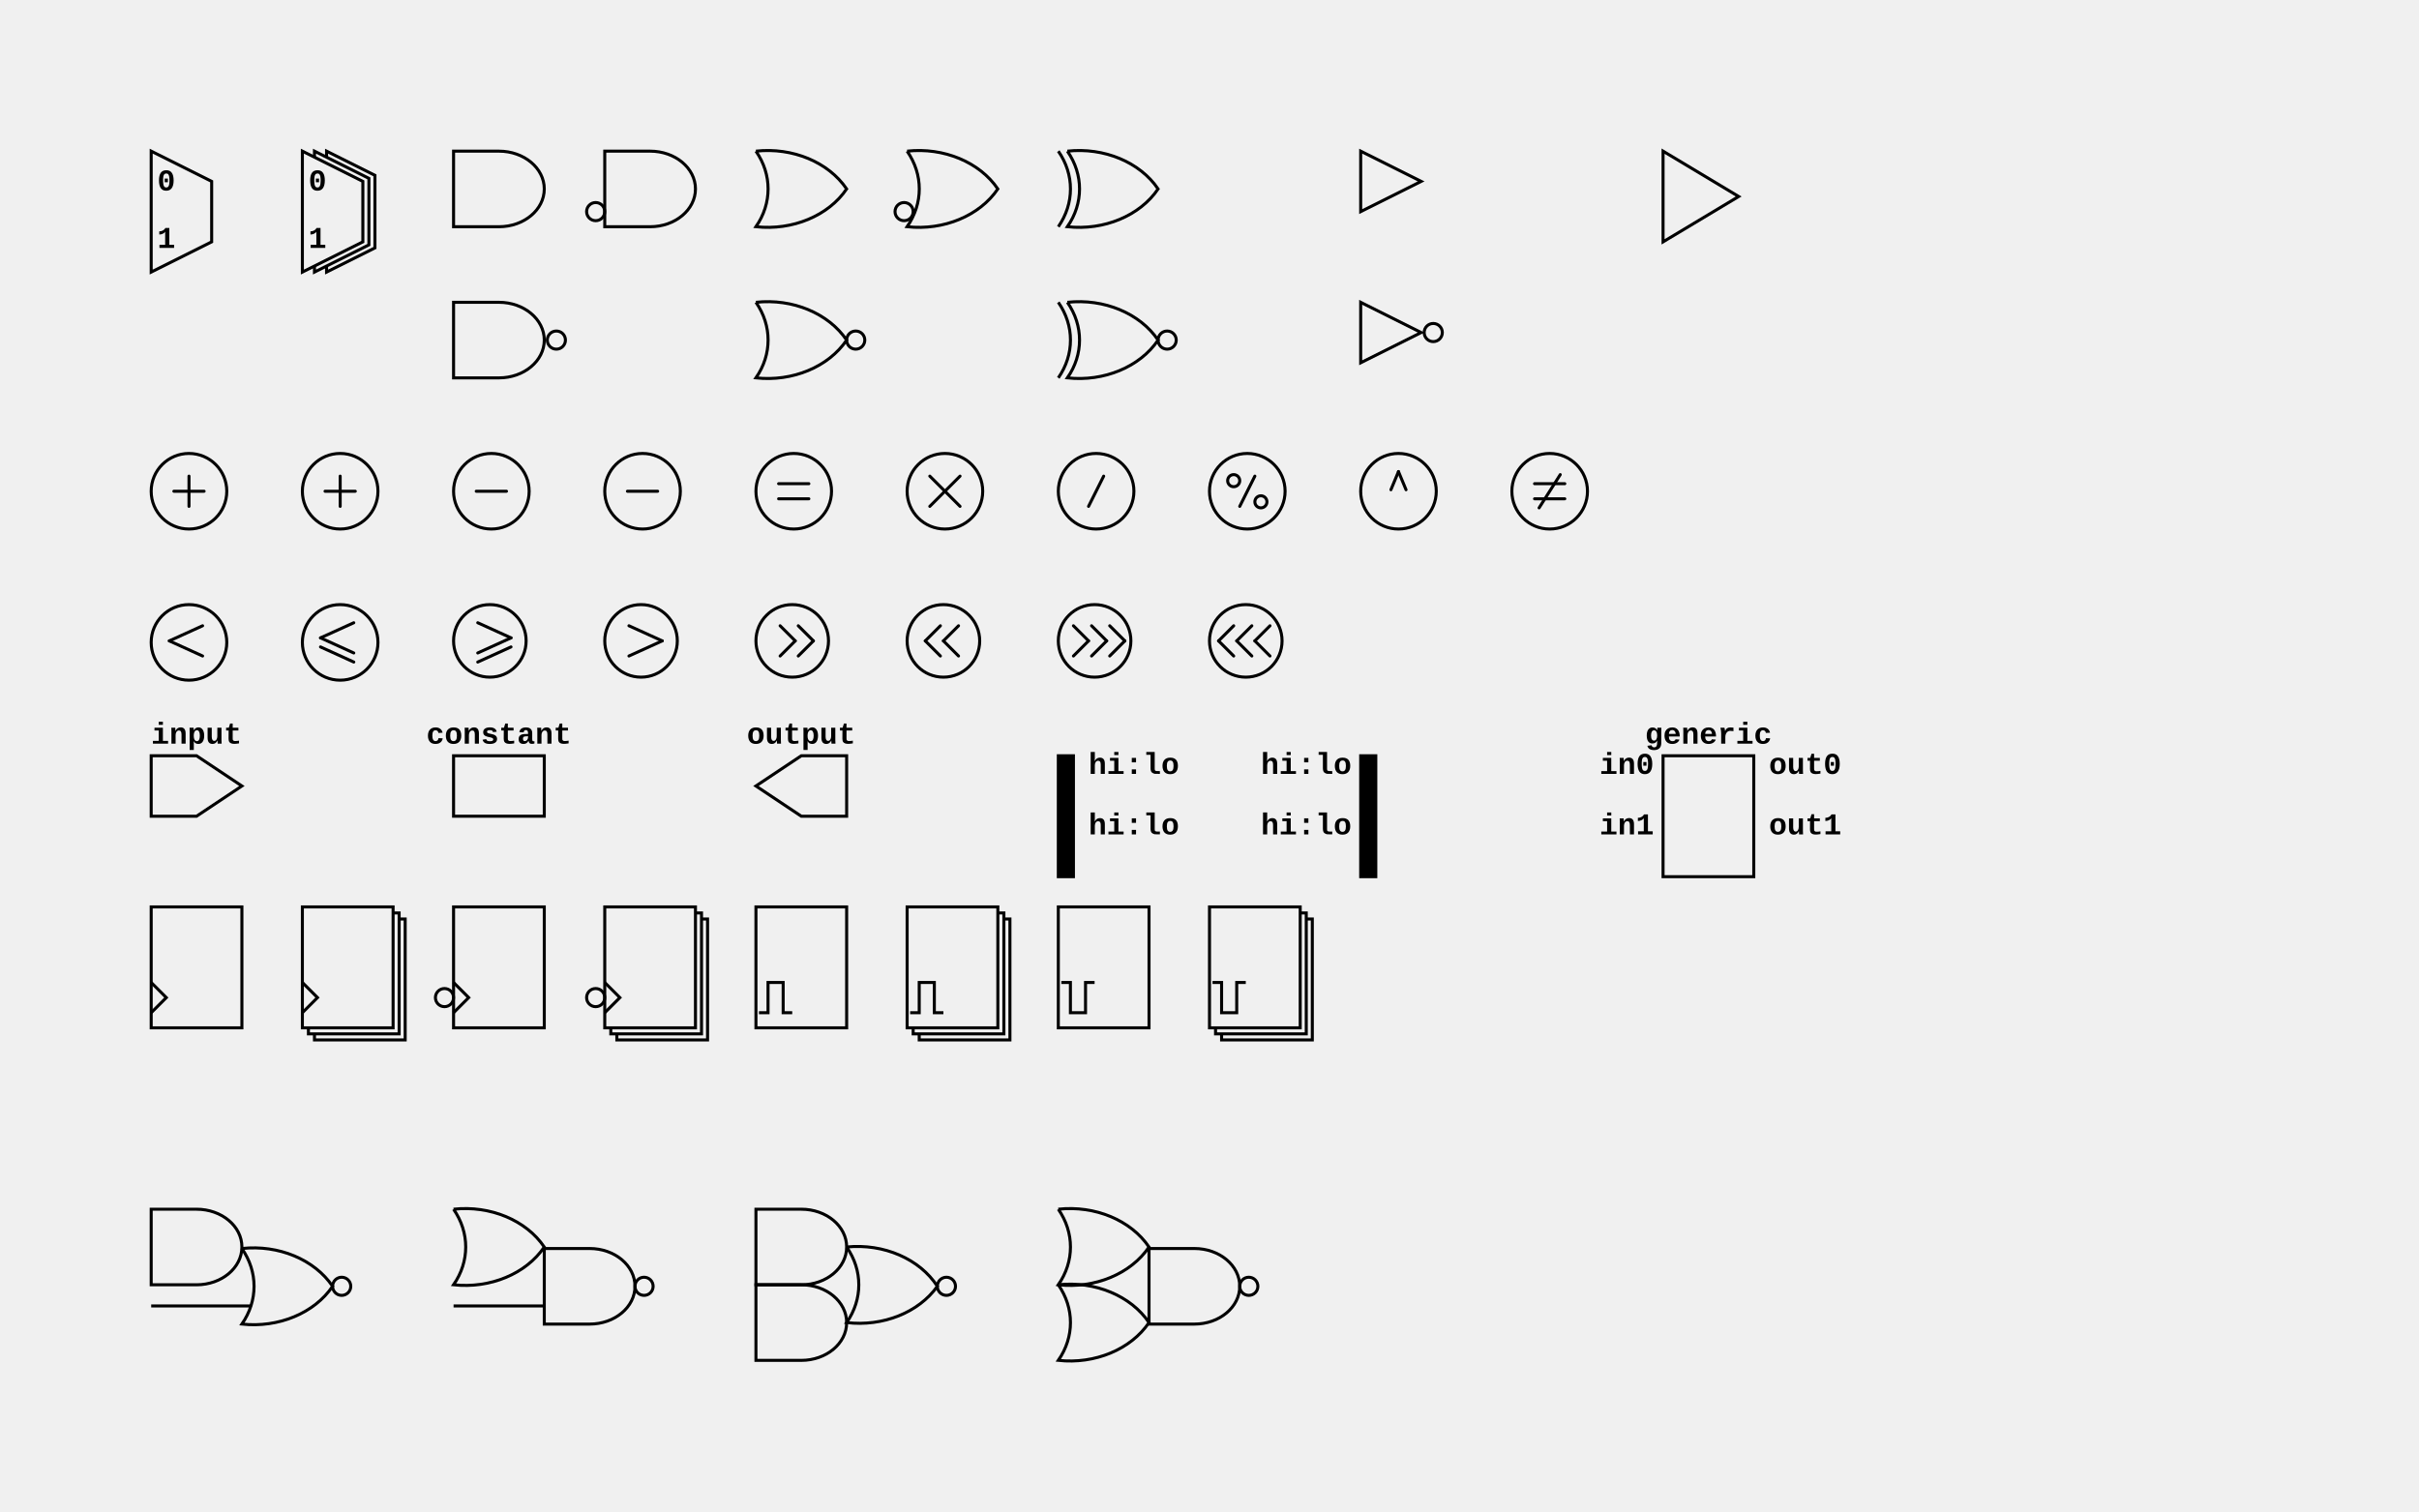
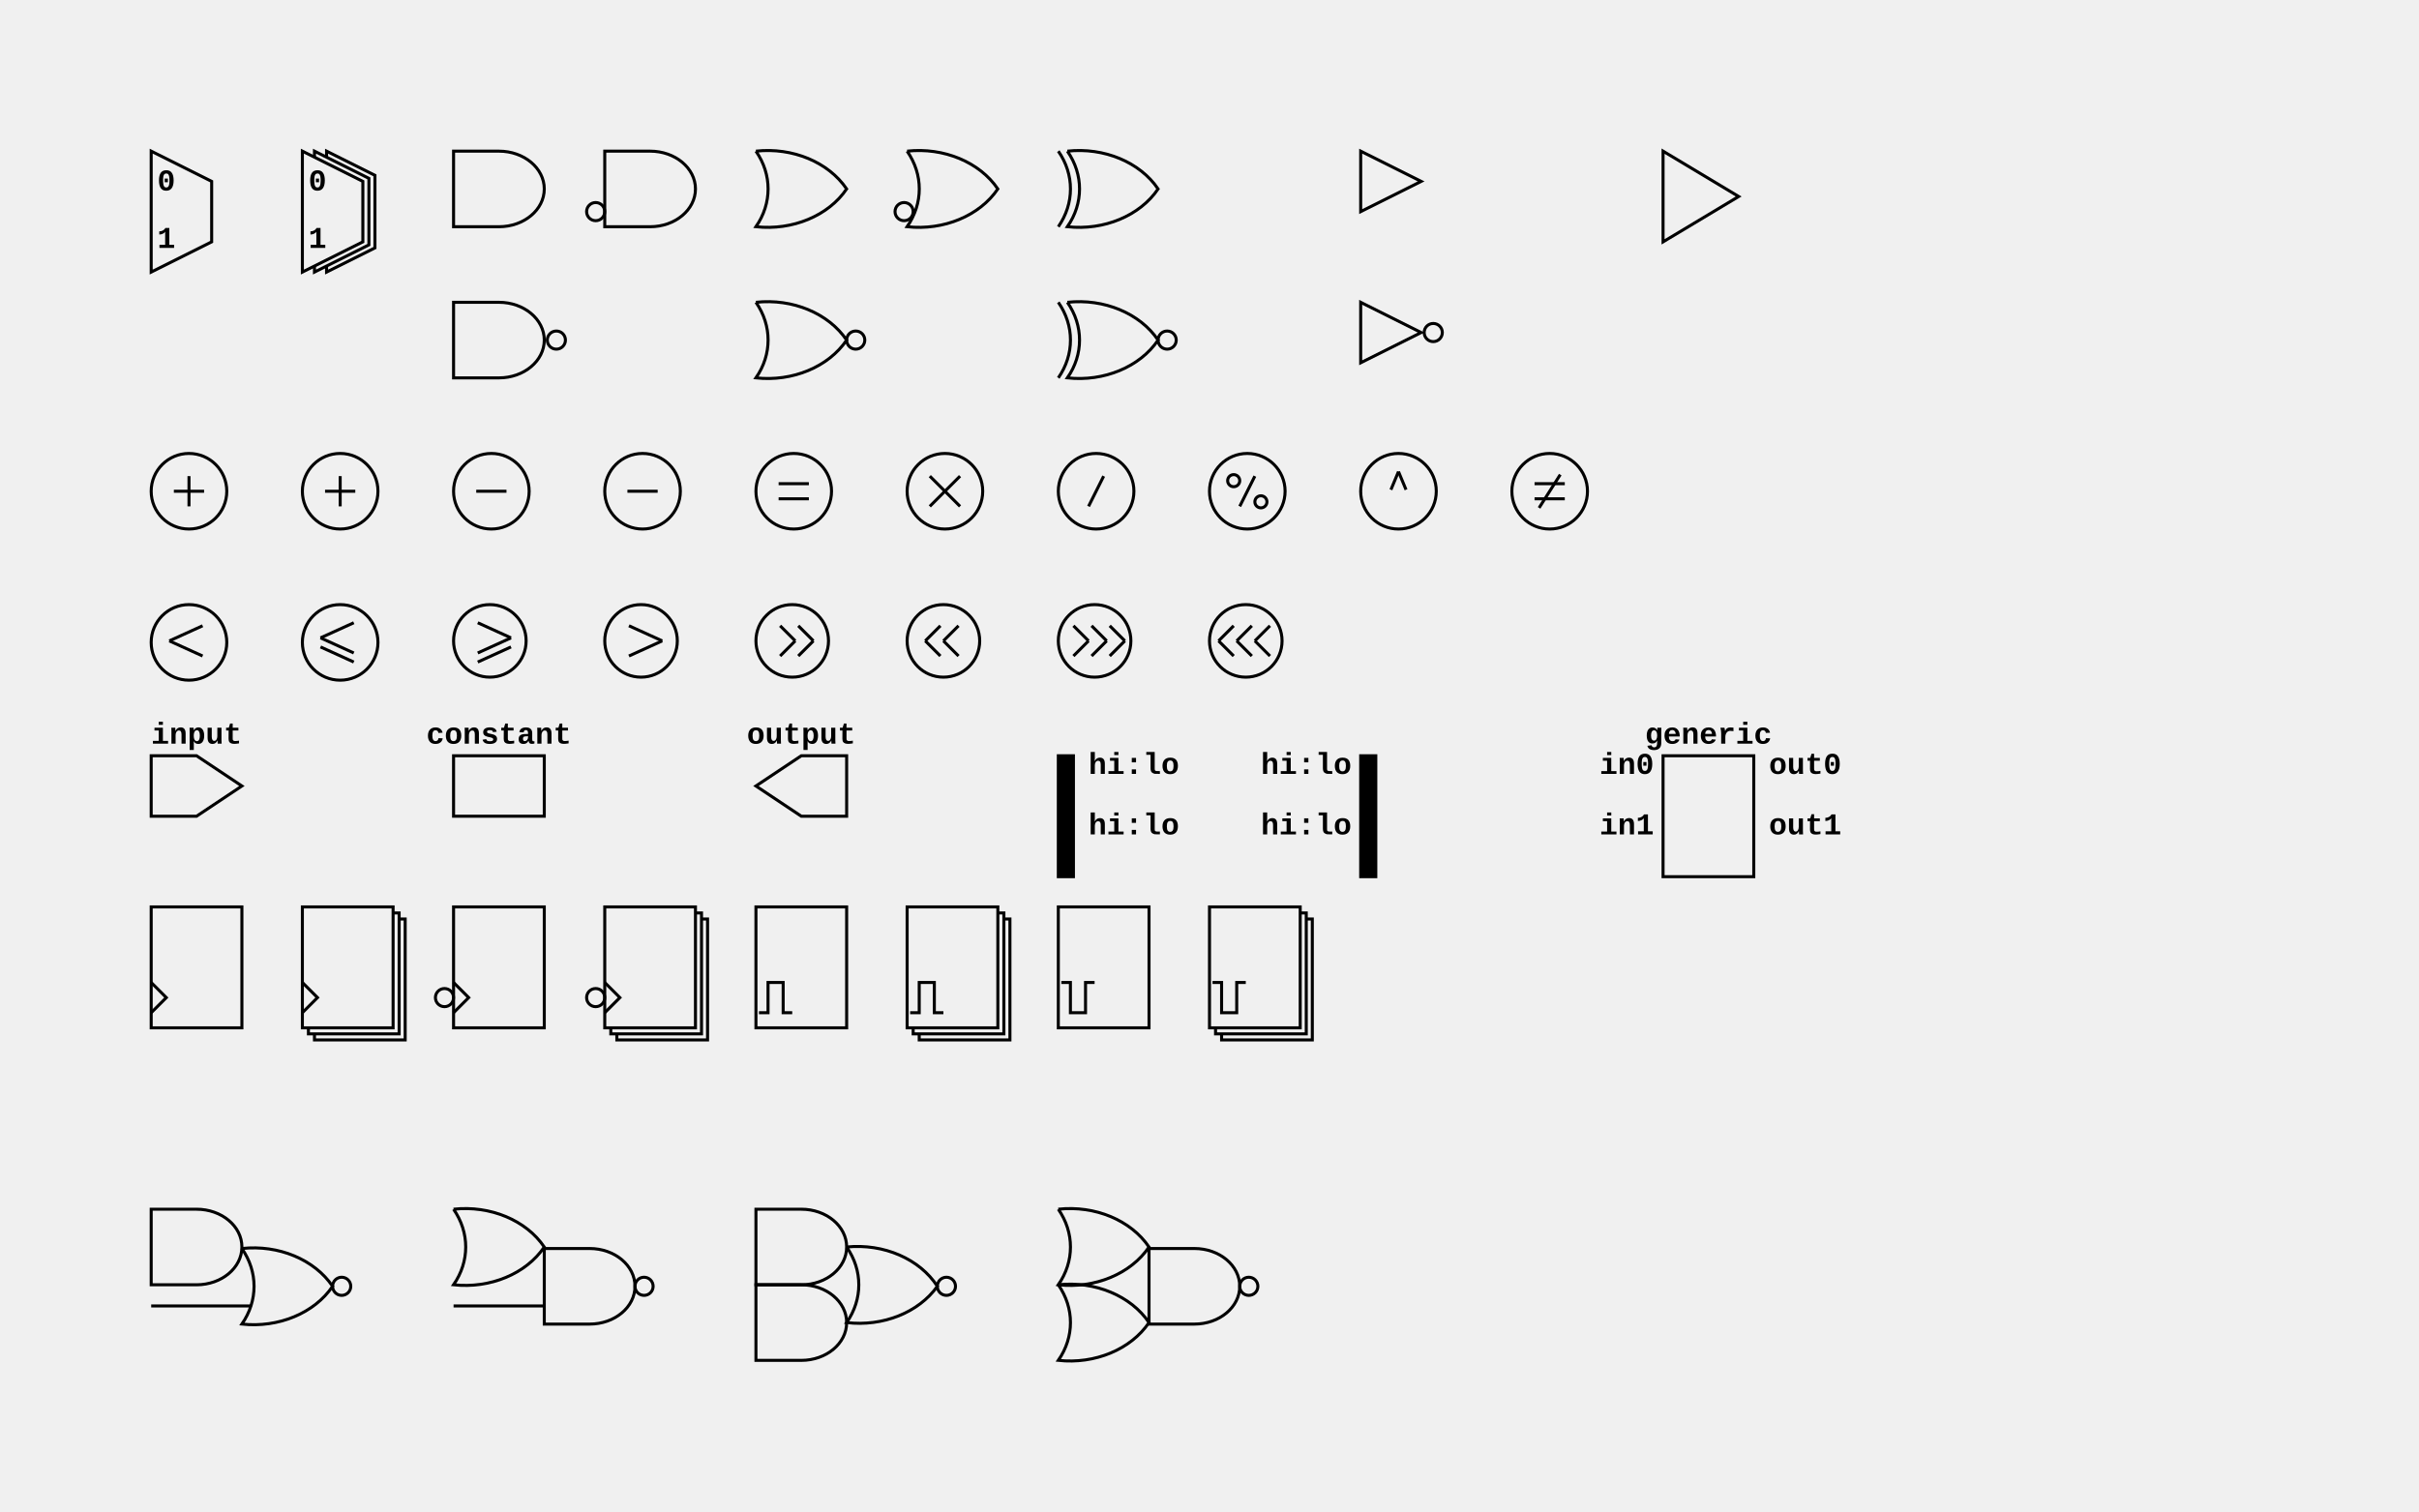
<svg xmlns="http://www.w3.org/2000/svg" xmlns:ns1="https://github.com/ajsb85/netlist2svg" width="800" height="500">
+   <style>
+   svg {
+     stroke: #000;
+     fill: none;
+   }
+   text {
+     fill: #000;
+     stroke: none;
+     font-size: 10px;
+     font-weight: bold;
+     font-family: "Courier New", monospace;
+   }
+   .nodelabel {
+     text-anchor: middle;
+   }
+   .inputPortLabel {
+     text-anchor: end;
+   }
+   .splitjoinBody {
+     fill: #000;
+   }
+   .junction {
+     fill: #000;
+   }
+   .labelBackground {
+     fill: #fff;
+     stroke: none;
+   }
+   .detail, .symbol {
+     stroke-linejoin: round;
+     stroke-linecap: round;
+   }
+   .symbol {
+     stroke-width: 2;
+   }
+   .detail {
+     fill: #000;
+   }
+ 
+   @media (prefers-color-scheme: dark) {
+     svg {
+       stroke: #fff !important;
+     }
+     text {
+       fill: #fff !important;
+     }
+     .splitjoinBody {
+       fill: #fff !important;
+     }
+     .junction {
+       fill: #fff !important;
+     }
+     .labelBackground {
+       fill: #0a192f !important; /* Blueprint background or transparent */
+     }
+     .detail {
+       fill: #fff !important;
+     }
+     circle, path, rect, line {
+       stroke: #fff;
+     }
+     [style*="fill:#000"], [style*="fill:#000000"] {
+       fill: #fff !important;
+     }
+     [style*="stroke:#000"], [style*="stroke:#000000"] {
+       stroke: #fff !important;
+     }
+   }
+ </style>
  <ns1:properties>
    <ns1:layoutEngine org.eclipse.elk.layered.spacing.nodeNodeBetweenLayers="35" org.eclipse.elk.spacing.nodeNode="35" org.eclipse.elk.layered.layering.strategy="LONGEST_PATH" />
    <ns1:low_priority_alias val="$dff" />
  </ns1:properties>
-   <style>
- svg {
-   stroke:#000;
-   fill:none;
- }
- text {
-   fill:#000;
-   stroke:none;
-   font-size:10px;
-   font-weight: bold;
-   font-family: "Courier New", monospace;
- }
- line {
-     stroke-linecap: round;
- }
- .nodelabel {
-   text-anchor: middle;
- }
- .inputPortLabel {
-   text-anchor: end;
- }
- .splitjoinBody {
-   fill:#000;
- }
- 
-   
-   @media (prefers-color-scheme: dark) {
-     svg {
-       stroke: #fff !important;
-     }
-     text {
-       fill: #fff !important;
-     }
-     .splitjoinBody {
-       fill: #fff !important;
-     }
-     .detail {
-       fill: #fff !important;
-     }
-     circle, path, rect, line {
-       stroke: #fff;
-     }
-     [style*="fill:#000"], [style*="fill:#000000"] {
-       fill: #fff !important;
-     }
-     [style*="stroke:#000"], [style*="stroke:#000000"] {
-       stroke: #fff !important;
-     }
-   }
- </style>
  <g ns1:type="mux" transform="translate(50, 50)" ns1:width="20" ns1:height="40">
    <ns1:alias val="$pmux" />
    <ns1:alias val="$mux" />
    <ns1:alias val="$_MUX_" />
    <path d="M0,0 L20,10 L20,30 L0,40 Z" class="$cell_id" />
    <text x="5" y="32" class="nodelabel $cell_id" ns1:attribute="">1</text>
    <text x="5" y="13" class="nodelabel $cell_id" ns1:attribute="">0</text>
    <g ns1:x="0" ns1:y="10" ns1:pid="A" />
    <g ns1:x="0" ns1:y="30" ns1:pid="B" />
    <g ns1:x="10" ns1:y="35" ns1:pid="S" />
    <g ns1:x="20" ns1:y="20" ns1:pid="Y" />
  </g>
  <g ns1:type="mux-bus" transform="translate(100, 50)" ns1:width="24" ns1:height="40">
    <ns1:alias val="$pmux-bus" />
    <ns1:alias val="$mux-bus" />
    <ns1:alias val="$_MUX_-bus" />
    <path d="M0,0 L20,10 L20,30 L0,40 Z" class="$cell_id" />
    <path d="M4,2 L4,0 L22,9 L22,31 L4,40 L4,38" class="$cell_id" />
    <path d="M8,2 L8,0 L24,8 L24,32 L8,40 L8,38" class="$cell_id" />
    <text x="5" y="32" class="nodelabel $cell_id" ns1:attribute="">1</text>
    <text x="5" y="13" class="nodelabel $cell_id" ns1:attribute="">0</text>
    <g ns1:x="-1" ns1:y="10" ns1:pid="A" />
    <g ns1:x="-1" ns1:y="30" ns1:pid="B" />
    <g ns1:x="12" ns1:y="38" ns1:pid="S" />
    <g ns1:x="24.5" ns1:y="20" ns1:pid="Y" />
  </g>
  <g ns1:type="and" transform="translate(150,50)" ns1:width="30" ns1:height="25">
    <ns1:alias val="$and" />
    <ns1:alias val="$logic_and" />
    <ns1:alias val="$_AND_" />
    <ns1:alias val="$reduce_and" />
    <path d="M0,0 L0,25 L15,25 A15 12.5 0 0 0 15,0 Z" class="$cell_id" />
    <g ns1:x="0" ns1:y="5" ns1:pid="A" />
    <g ns1:x="0" ns1:y="20" ns1:pid="B" />
    <g ns1:x="30" ns1:y="12.5" ns1:pid="Y" />
  </g>
  <g ns1:type="nand" transform="translate(150,100)" ns1:width="30" ns1:height="25">
    <ns1:alias val="$nand" />
    <ns1:alias val="$logic_nand" />
    <ns1:alias val="$_NAND_" />
    <path d="M0,0 L0,25 L15,25 A15 12.5 0 0 0 15,0 Z" class="$cell_id" />
    <circle cx="34" cy="12.5" r="3" class="$cell_id" />
    <g ns1:x="0" ns1:y="5" ns1:pid="A" />
    <g ns1:x="0" ns1:y="20" ns1:pid="B" />
    <g ns1:x="36" ns1:y="12.5" ns1:pid="Y" />
  </g>
  <g ns1:type="andnot" transform="translate(200,50)" ns1:width="30" ns1:height="25">
    <ns1:alias val="$_ANDNOT_" />
    <path d="M0,0 L0,25 L15,25 A15 12.5 0 0 0 15,0 Z" class="$cell_id" />
    <circle cx="-3" cy="20" r="3" />
    <g ns1:x="0" ns1:y="5" ns1:pid="A" />
    <g ns1:x="-6" ns1:y="20" ns1:pid="B" />
    <g ns1:x="30" ns1:y="12.5" ns1:pid="Y" />
  </g>
  <g ns1:type="or" transform="translate(250,50)" ns1:width="30" ns1:height="25">
    <ns1:alias val="$or" />
    <ns1:alias val="$logic_or" />
    <ns1:alias val="$_OR_" />
    <ns1:alias val="$reduce_or" />
    <ns1:alias val="$reduce_bool" />
    <path d="M0,0 A30 25 0 0 1 0,25 A30 25 0 0 0 30,12.5 A30 25 0 0 0 0,0" class="$cell_id" />
    <g ns1:x="2" ns1:y="5" ns1:pid="A" />
    <g ns1:x="2" ns1:y="20" ns1:pid="B" />
    <g ns1:x="30" ns1:y="12.5" ns1:pid="Y" />
  </g>
  <g ns1:type="reduce_nor" transform="translate(250, 100)" ns1:width="33" ns1:height="25">
    <ns1:alias val="$nor" />
    <ns1:alias val="$reduce_nor" />
    <ns1:alias val="$_NOR_" />
    <ns1:alias val="$_ORNOT_" />
    <path d="M0,0 A30 25 0 0 1 0,25 A30 25 0 0 0 30,12.5 A30 25 0 0 0 0,0" class="$cell_id" />
    <circle cx="33" cy="12.5" r="3" class="$cell_id" />
    <g ns1:x="2" ns1:y="5" ns1:pid="A" />
    <g ns1:x="2" ns1:y="20" ns1:pid="B" />
    <g ns1:x="36" ns1:y="12.5" ns1:pid="Y" />
  </g>
  <g ns1:type="ornot" transform="translate(300,50)" ns1:width="30" ns1:height="25">
    <ns1:alias val="$_ORNOT_" />
    <path d="M0,0 A30 25 0 0 1 0,25 A30 25 0 0 0 30,12.5 A30 25 0 0 0 0,0" class="$cell_id" />
    <circle cx="-1" cy="20" r="3" />
    <g ns1:x="2" ns1:y="5" ns1:pid="A" />
    <g ns1:x="-4" ns1:y="20" ns1:pid="B" />
    <g ns1:x="30" ns1:y="12.5" ns1:pid="Y" />
  </g>
  <g ns1:type="reduce_xor" transform="translate(350, 50)" ns1:width="33" ns1:height="25">
    <ns1:alias val="$xor" />
    <ns1:alias val="$reduce_xor" />
    <ns1:alias val="$_XOR_" />
    <path d="M3,0 A30 25 0 0 1 3,25 A30 25 0 0 0 33,12.5 A30 25 0 0 0 3,0" class="$cell_id" />
    <path d="M0,0 A30 25 0 0 1 0,25" class="$cell_id" />
    <g ns1:x="2" ns1:y="5" ns1:pid="A" />
    <g ns1:x="2" ns1:y="20" ns1:pid="B" />
    <g ns1:x="33" ns1:y="12.5" ns1:pid="Y" />
  </g>
  <g ns1:type="reduce_nxor" transform="translate(350, 100)" ns1:width="33" ns1:height="25">
    <ns1:alias val="$xnor" />
    <ns1:alias val="$reduce_xnor" />
    <ns1:alias val="$_XNOR_" />
    <path d="M3,0 A30 25 0 0 1 3,25 A30 25 0 0 0 33,12.5 A30 25 0 0 0 3,0" class="$cell_id" />
    <path d="M0,0 A30 25 0 0 1 0,25" class="$cell_id" />
    <circle cx="36" cy="12.5" r="3" class="$cell_id" />
    <g ns1:x="2" ns1:y="5" ns1:pid="A" />
    <g ns1:x="2" ns1:y="20" ns1:pid="B" />
    <g ns1:x="38" ns1:y="12.5" ns1:pid="Y" />
  </g>
  <g ns1:type="tribuf" transform="translate(550, 50)" ns1:width="15" ns1:height="30">
    <ns1:alias val="$tribuf" />
    <ns1:alias val="$_TRIBUF_" />
    <ns1:alias val="tribuf-bus" />
    <ns1:alias val="$tribuf-bus" />
    <ns1:alias val="$_TRIBUF_-bus" />
    <path d="M0,0 L25,15 L0,30 Z" class="$cell_id" />
    <g ns1:x="0" ns1:y="15" ns1:pid="A" />
    <g ns1:x="11" ns1:y="6" ns1:pid="EN" />
    <g ns1:x="25" ns1:y="15" ns1:pid="Y" />
  </g>
  <g ns1:type="not" transform="translate(450,100)" ns1:width="30" ns1:height="20">
    <ns1:alias val="$_NOT_" />
    <ns1:alias val="$not" />
    <ns1:alias val="$logic_not" />
    <path d="M0,0 L0,20 L20,10 Z" class="$cell_id" />
    <circle cx="24" cy="10" r="3" class="$cell_id" />
    <g ns1:x="-1" ns1:y="10" ns1:pid="A" />
    <g ns1:x="27" ns1:y="10" ns1:pid="Y" />
  </g>
  <g ns1:type="buf" transform="translate(450,50)" ns1:width="30" ns1:height="20">
    <ns1:alias val="$_BUF_" />
    <path d="M0,0 L0,20 L20,10 Z" class="$cell_id" />
    <g ns1:x="0" ns1:y="10" ns1:pid="A" />
    <g ns1:x="20" ns1:y="10" ns1:pid="Y" />
  </g>
  <g ns1:type="add" transform="translate(50, 150)" ns1:width="25" ns1:height="25">
    <ns1:alias val="$add" />
    <circle r="12.5" cx="12.5" cy="12.5" class="$cell_id" />
    <line x1="7.5" x2="17.5" y1="12.5" y2="12.5" class="$cell_id" />
    <line x1="12.5" x2="12.5" y1="7.5" y2="17.5" class="$cell_id" />
    <g ns1:x="2" ns1:y="5" ns1:pid="A" />
    <g ns1:x="2" ns1:y="20" ns1:pid="B" />
    <g ns1:x="26" ns1:y="12.5" ns1:pid="Y" />
  </g>
  <g ns1:type="pos" transform="translate(100, 150)" ns1:width="25" ns1:height="25">
    <ns1:alias val="$pos" />
    <circle r="12.5" cx="12.5" cy="12.5" class="$cell_id" />
    <line x1="7.5" x2="17.5" y1="12.5" y2="12.5" class="$cell_id" />
    <line x1="12.5" x2="12.5" y1="7.5" y2="17.5" class="$cell_id" />
    <g ns1:x="-1" ns1:y="12.5" ns1:pid="A" />
    <g ns1:x="26" ns1:y="12.5" ns1:pid="Y" />
  </g>
  <g ns1:type="sub" transform="translate(150,150)" ns1:width="25" ns1:height="25">
    <ns1:alias val="$sub" />
    <circle r="12.5" cx="12.5" cy="12.5" class="$cell_id" />
    <line x1="7.5" x2="17.5" y1="12.5" y2="12.5" class="$cell_id" />
    <g ns1:x="2" ns1:y="5" ns1:pid="A" />
    <g ns1:x="2" ns1:y="20" ns1:pid="B" />
    <g ns1:x="25" ns1:y="12.5" ns1:pid="Y" />
  </g>
  <g ns1:type="neg" transform="translate(200,150)" ns1:width="25" ns1:height="25">
    <ns1:alias val="$neg" />
    <circle r="12.5" cx="12.5" cy="12.5" class="$cell_id" />
    <line x1="7.5" x2="17.5" y1="12.5" y2="12.5" class="$cell_id" />
    <g ns1:x="0" ns1:y="12.5" ns1:pid="A" />
    <g ns1:x="25" ns1:y="12.5" ns1:pid="Y" />
  </g>
  <g ns1:type="eq" transform="translate(250,150)" ns1:width="25" ns1:height="25">
    <ns1:alias val="$eq" />
    <ns1:alias val="$eqx" />
    <circle r="12.5" cx="12.5" cy="12.5" class="$cell_id" />
    <line x1="7.5" x2="17.5" y1="10" y2="10" class="$cell_id" />
    <line x1="7.5" x2="17.5" y1="15" y2="15" class="$cell_id" />
    <g ns1:x="2" ns1:y="5" ns1:pid="A" />
    <g ns1:x="2" ns1:y="20" ns1:pid="B" />
    <g ns1:x="25" ns1:y="12.5" ns1:pid="Y" />
  </g>
  <g ns1:type="mul" transform="translate(300, 150)" ns1:width="25" ns1:height="25">
    <ns1:alias val="$mul" />
    <circle r="12.5" cx="12.5" cy="12.5" class="$cell_id" />
    <line x1="7.5" x2="17.5" y1="7.5" y2="17.5" class="$cell_id" />
    <line x1="17.5" x2="7.5" y1="7.5" y2="17.5" class="$cell_id" />
    <g ns1:x="2" ns1:y="5" ns1:pid="A" />
    <g ns1:x="2" ns1:y="20" ns1:pid="B" />
    <g ns1:x="26" ns1:y="12.5" ns1:pid="Y" />
  </g>
  <g ns1:type="div" transform="translate(350, 150)" ns1:width="25" ns1:height="25">
    <ns1:alias val="$div" />
    <circle r="12.5" cx="12.5" cy="12.5" class="$cell_id" />
    <line x1="15" x2="10" y1="7.5" y2="17.5" class="$cell_id" />
    <g ns1:x="2" ns1:y="5" ns1:pid="A" />
    <g ns1:x="2" ns1:y="20" ns1:pid="B" />
    <g ns1:x="26" ns1:y="12.5" ns1:pid="Y" />
  </g>
  <g ns1:type="mod" transform="translate(400, 150)" ns1:width="25" ns1:height="25">
    <ns1:alias val="$mod" />
    <circle r="12.5" cx="12.5" cy="12.5" class="$cell_id" />
    <line x1="15" x2="10" y1="7.5" y2="17.5" class="$cell_id" />
    <circle r="2" cx="8" cy="9" class="$cell_id" />
    <circle r="2" cx="17" cy="16" class="$cell_id" />
    <g ns1:x="2" ns1:y="5" ns1:pid="A" />
    <g ns1:x="2" ns1:y="20" ns1:pid="B" />
    <g ns1:x="26" ns1:y="12.5" ns1:pid="Y" />
  </g>
  <g ns1:type="pow" transform="translate(450, 150)" ns1:width="25" ns1:height="25">
    <ns1:alias val="$pow" />
    <circle r="12.5" cx="12.5" cy="12.5" class="$cell_id" />
    <line x1="10" x2="12.5" y1="12" y2="6" class="$cell_id" />
    <line x1="15" x2="12.5" y1="12" y2="6" class="$cell_id" />
    <g ns1:x="2" ns1:y="5" ns1:pid="A" />
    <g ns1:x="2" ns1:y="20" ns1:pid="B" />
    <g ns1:x="26" ns1:y="12.5" ns1:pid="Y" />
  </g>
  <g ns1:type="ne" transform="translate(500,150)" ns1:width="25" ns1:height="25">
    <ns1:alias val="$ne" />
    <ns1:alias val="$nex" />
    <circle r="12.5" cx="12.5" cy="12.5" class="$cell_id" />
    <line x1="7.5" x2="17.5" y1="10" y2="10" class="$cell_id" />
    <line x1="7.5" x2="17.5" y1="15" y2="15" class="$cell_id" />
    <line x1="9" x2="16" y1="18" y2="7" class="$cell_id" />
    <g ns1:x="2" ns1:y="5" ns1:pid="A" />
    <g ns1:x="2" ns1:y="20" ns1:pid="B" />
    <g ns1:x="25" ns1:y="12.5" ns1:pid="Y" />
  </g>
  <g ns1:type="lt" transform="translate(50,200)" ns1:width="25" ns1:height="25">
    <ns1:alias val="$lt" />
    <circle r="12.5" cx="12.5" cy="12.5" class="$cell_id" />
    <line x1="6" x2="17" y1="12" y2="7" class="$cell_id" />
    <line x1="6" x2="17" y1="12" y2="17" class="$cell_id" />
    <g ns1:x="2" ns1:y="5" ns1:pid="A" />
    <g ns1:x="2" ns1:y="20" ns1:pid="B" />
    <g ns1:x="25" ns1:y="12.5" ns1:pid="Y" />
  </g>
  <g ns1:type="le" transform="translate(100,200)" ns1:width="25" ns1:height="25">
    <ns1:alias val="$le" />
    <circle r="12.5" cx="12.5" cy="12.5" class="$cell_id" />
    <line x1="6" x2="17" y1="11" y2="6" class="$cell_id" />
    <line x1="6" x2="17" y1="11" y2="16" class="$cell_id" />
    <line x1="6" x2="17" y1="14" y2="19" class="$cell_id" />
    <g ns1:x="2" ns1:y="5" ns1:pid="A" />
    <g ns1:x="2" ns1:y="20" ns1:pid="B" />
    <g ns1:x="25" ns1:y="12.5" ns1:pid="Y" />
  </g>
  <g ns1:type="ge" transform="translate(150,200)" ns1:width="25" ns1:height="25">
    <ns1:alias val="$ge" />
    <circle r="12" cx="12" cy="12" class="$cell_id" />
    <line x1="8" x2="19" y1="6" y2="11" class="$cell_id" />
    <line x1="8" x2="19" y1="16" y2="11" class="$cell_id" />
    <line x1="8" x2="19" y1="19" y2="14" class="$cell_id" />
    <g ns1:x="2" ns1:y="5" ns1:pid="A" />
    <g ns1:x="2" ns1:y="20" ns1:pid="B" />
    <g ns1:x="25" ns1:y="12.5" ns1:pid="Y" />
  </g>
  <g ns1:type="gt" transform="translate(200,200)" ns1:width="25" ns1:height="25">
    <ns1:alias val="$gt" />
    <circle r="12" cx="12" cy="12" class="$cell_id" />
    <line x1="8" x2="19" y1="7" y2="12" class="$cell_id" />
    <line x1="8" x2="19" y1="17" y2="12" class="$cell_id" />
    <g ns1:x="2" ns1:y="5" ns1:pid="A" />
    <g ns1:x="2" ns1:y="20" ns1:pid="B" />
    <g ns1:x="25" ns1:y="12.5" ns1:pid="Y" />
  </g>
  <g ns1:type="shr" transform="translate(250,200)" ns1:width="25" ns1:height="25">
    <ns1:alias val="$shr" />
    <circle r="12" cx="12" cy="12" class="$cell_id" />
    <line x1="8" x2="13" y1="7" y2="12" class="$cell_id" />
    <line x1="8" x2="13" y1="17" y2="12" class="$cell_id" />
    <line x1="14" x2="19" y1="7" y2="12" class="$cell_id" />
    <line x1="14" x2="19" y1="17" y2="12" class="$cell_id" />
    <g ns1:x="2" ns1:y="5" ns1:pid="A" />
    <g ns1:x="2" ns1:y="20" ns1:pid="B" />
    <g ns1:x="25" ns1:y="12.5" ns1:pid="Y" />
  </g>
  <g ns1:type="shl" transform="translate(300,200)" ns1:width="25" ns1:height="25">
    <ns1:alias val="$shl" />
    <circle r="12" cx="12" cy="12" class="$cell_id" />
    <line x1="6" x2="11" y1="12" y2="7" class="$cell_id" />
    <line x1="6" x2="11" y1="12" y2="17" class="$cell_id" />
    <line x1="12" x2="17" y1="12" y2="7" class="$cell_id" />
    <line x1="12" x2="17" y1="12" y2="17" class="$cell_id" />
    <g ns1:x="2" ns1:y="5" ns1:pid="A" />
    <g ns1:x="2" ns1:y="20" ns1:pid="B" />
    <g ns1:x="25" ns1:y="12.5" ns1:pid="Y" />
  </g>
  <g ns1:type="sshr" transform="translate(350,200)" ns1:width="25" ns1:height="25">
    <ns1:alias val="$sshr" />
    <circle r="12" cx="12" cy="12" class="$cell_id" />
    <line x1="5" x2="10" y1="7" y2="12" class="$cell_id" />
    <line x1="5" x2="10" y1="17" y2="12" class="$cell_id" />
    <line x1="11" x2="16" y1="7" y2="12" class="$cell_id" />
    <line x1="11" x2="16" y1="17" y2="12" class="$cell_id" />
    <line x1="17" x2="22" y1="7" y2="12" class="$cell_id" />
    <line x1="17" x2="22" y1="17" y2="12" class="$cell_id" />
    <g ns1:x="2" ns1:y="5" ns1:pid="A" />
    <g ns1:x="2" ns1:y="20" ns1:pid="B" />
    <g ns1:x="25" ns1:y="12.5" ns1:pid="Y" />
  </g>
  <g ns1:type="sshl" transform="translate(400,200)" ns1:width="25" ns1:height="25">
    <ns1:alias val="$sshl" />
    <circle r="12" cx="12" cy="12" class="$cell_id" />
    <line x1="3" x2="8" y1="12" y2="7" class="$cell_id" />
    <line x1="3" x2="8" y1="12" y2="17" class="$cell_id" />
    <line x1="9" x2="14" y1="12" y2="7" class="$cell_id" />
    <line x1="9" x2="14" y1="12" y2="17" class="$cell_id" />
    <line x1="15" x2="20" y1="12" y2="7" class="$cell_id" />
    <line x1="15" x2="20" y1="12" y2="17" class="$cell_id" />
    <g ns1:x="2" ns1:y="5" ns1:pid="A" />
    <g ns1:x="2" ns1:y="20" ns1:pid="B" />
    <g ns1:x="25" ns1:y="12.5" ns1:pid="Y" />
  </g>
  <g ns1:type="inputExt" transform="translate(50,250)" ns1:width="30" ns1:height="20">
    <text x="15" y="-4" class="nodelabel $cell_id" ns1:attribute="ref">input</text>
    <ns1:alias val="$_inputExt_" />
    <path d="M0,0 L0,20 L15,20 L30,10 L15,0 Z" class="$cell_id" />
    <g ns1:x="30" ns1:y="10" ns1:pid="Y" />
  </g>
  <g ns1:type="constant" transform="translate(150,250)" ns1:width="30" ns1:height="20">
    <text x="15" y="-4" class="nodelabel $cell_id" ns1:attribute="ref">constant</text>
    <ns1:alias val="$_constant_" />
    <rect width="30" height="20" class="$cell_id" />
    <g ns1:x="31" ns1:y="10" ns1:pid="Y" />
  </g>
  <g ns1:type="outputExt" transform="translate(250,250)" ns1:width="30" ns1:height="20">
    <text x="15" y="-4" class="nodelabel $cell_id" ns1:attribute="ref">output</text>
    <ns1:alias val="$_outputExt_" />
    <path d="M30,0 L30,20 L15,20 L0,10 L15,0 Z" class="$cell_id" />
    <g ns1:x="0" ns1:y="10" ns1:pid="A" />
  </g>
  <g ns1:type="split" transform="translate(350,250)" ns1:width="5" ns1:height="40">
    <rect width="5" height="40" class="splitjoinBody" ns1:generic="body" />
    <ns1:alias val="$_split_" />
    <g ns1:x="0" ns1:y="20" ns1:pid="in" />
    <g transform="translate(5, 10)" ns1:x="4" ns1:y="10" ns1:pid="out0">
      <text x="5" y="-4">hi:lo</text>
    </g>
    <g transform="translate(5, 30)" ns1:x="4" ns1:y="30" ns1:pid="out1">
      <text x="5" y="-4">hi:lo</text>
    </g>
  </g>
  <g ns1:type="join" transform="translate(450,250)" ns1:width="4" ns1:height="40">
    <rect width="5" height="40" class="splitjoinBody" ns1:generic="body" />
    <ns1:alias val="$_join_" />
    <g ns1:x="5" ns1:y="20" ns1:pid="out" />
    <g transform="translate(0, 10)" ns1:x="0" ns1:y="10" ns1:pid="in0">
      <text x="-3" y="-4" class="inputPortLabel">hi:lo</text>
    </g>
    <g transform="translate(0, 30)" ns1:x="0" ns1:y="30" ns1:pid="in1">
      <text x="-3" y="-4" class="inputPortLabel">hi:lo</text>
    </g>
  </g>
  <g ns1:type="dff" transform="translate(50,300)" ns1:width="30" ns1:height="40">
    <ns1:alias val="$dff" />
    <ns1:alias val="$_DFF_" />
    <ns1:alias val="$_DFF_P_" />
    <ns1:alias val="$adff" />
    <ns1:alias val="$_DFF_" />
    <ns1:alias val="$_DFF_P_" />
    <ns1:alias val="$sdff" />
    <ns1:alias val="$_DFF_" />
    <ns1:alias val="$_DFF_P_" />
    <rect width="30" height="40" x="0" y="0" class="$cell_id" />
    <path d="M0,35 L5,30 L0,25" class="$cell_id" />
    <g ns1:x="31" ns1:y="10" ns1:pid="Q" />
    <g ns1:x="-1" ns1:y="30" ns1:pid="CLK" />
    <g ns1:x="-1" ns1:y="30" ns1:pid="C" />
    <g ns1:x="-1" ns1:y="10" ns1:pid="D" />
    <g ns1:x="15" ns1:y="40" ns1:pid="ARST" />
    <g ns1:x="15" ns1:y="40" ns1:pid="SRST" />
  </g>
  <g ns1:type="dff-bus" transform="translate(100,300)" ns1:width="34" ns1:height="44">
    <ns1:alias val="$dff-bus" />
    <ns1:alias val="$_DFF_-bus" />
    <ns1:alias val="$_DFF_P_-bus" />
    <ns1:alias val="adff-bus" />
    <ns1:alias val="$adff-bus" />
    <ns1:alias val="$_DFF_-bus" />
    <ns1:alias val="$_DFF_P_-bus" />
    <ns1:alias val="sdff-bus" />
    <ns1:alias val="$sdff-bus" />
    <ns1:alias val="$_DFF_-bus" />
    <ns1:alias val="$_DFF_P_-bus" />
    <rect width="30" height="40" x="0" y="0" class="$cell_id" />
    <path d="M0,35 L5,30 L0,25" class="$cell_id" />
    <path d="M30,2 L32,2 L32,42 L2,42 L2,40" class="$cell_id" />
    <path d="M32,4 L34,4 L34,44 L4,44 L4,42" class="$cell_id" />
    <g ns1:x="35" ns1:y="10" ns1:pid="Q" />
    <g ns1:x="-1" ns1:y="30" ns1:pid="CLK" />
    <g ns1:x="-1" ns1:y="30" ns1:pid="C" />
    <g ns1:x="-1" ns1:y="10" ns1:pid="D" />
    <g ns1:x="17" ns1:y="44" ns1:pid="ARST" />
    <g ns1:x="17" ns1:y="44" ns1:pid="SRST" />
  </g>
  <g ns1:type="dffn" transform="translate(150,300)" ns1:width="30" ns1:height="40">
    <ns1:alias val="$dffn" />
    <ns1:alias val="$_DFF_N_" />
    <rect width="30" height="40" x="0" y="0" class="$cell_id" />
    <path d="M0,35 L5,30 L0,25" class="$cell_id" />
    <circle cx="-3" cy="30" r="3" class="$cell_id" />
    <g ns1:x="30" ns1:y="10" ns1:pid="Q" />
    <g ns1:x="-6" ns1:y="30" ns1:pid="CLK" />
    <g ns1:x="-6" ns1:y="30" ns1:pid="C" />
    <g ns1:x="0" ns1:y="10" ns1:pid="D" />
  </g>
  <g ns1:type="dffn-bus" transform="translate(200,300)" ns1:width="30" ns1:height="40">
    <ns1:alias val="$dffn-bus" />
    <ns1:alias val="$_DFF_N_-bus" />
    <rect width="30" height="40" x="0" y="0" class="$cell_id" />
    <path d="M0,35 L5,30 L0,25" class="$cell_id" />
    <circle cx="-3" cy="30" r="3" class="$cell_id" />
    <path d="M30,2 L32,2 L32,42 L2,42 L2,40" class="$cell_id" />
    <path d="M32,4 L34,4 L34,44 L4,44 L4,42" class="$cell_id" />
    <g ns1:x="35" ns1:y="10" ns1:pid="Q" />
    <g ns1:x="-6" ns1:y="30" ns1:pid="CLK" />
    <g ns1:x="-6" ns1:y="30" ns1:pid="C" />
    <g ns1:x="0" ns1:y="10" ns1:pid="D" />
  </g>
  <g ns1:type="dlatch" transform="translate(250,300)" ns1:width="30" ns1:height="40">
    <ns1:alias val="$dlatch" />
    <ns1:alias val="$_DLATCH_" />
    <ns1:alias val="adlatch" />
    <ns1:alias val="$adlatch" />
    <rect width="30" height="40" x="0" y="0" class="$cell_id" />
    <path d="M 1,35 H 4 V 25 h 5 v 10 h 3" class="$cell_id" />
    <g ns1:x="30" ns1:y="10" ns1:pid="Q" />
    <g ns1:x="0" ns1:y="10" ns1:pid="D" />
    <g ns1:x="-1" ns1:y="30" ns1:pid="EN" />
    <g ns1:x="15" ns1:y="40" ns1:pid="ARST" />
  </g>
  <g ns1:type="dlatch-bus" transform="translate(300,300)" ns1:width="30" ns1:height="40">
    <ns1:alias val="$dlatch-bus" />
    <ns1:alias val="$_DLATCH_-bus" />
    <ns1:alias val="adlatch-bus" />
    <ns1:alias val="$adlatch-bus" />
    <rect width="30" height="40" x="0" y="0" class="$cell_id" />
    <path d="M 1,35 H 4 V 25 h 5 v 10 h 3" class="$cell_id" />
    <path d="M30,2 L32,2 L32,42 L2,42 L2,40" class="$cell_id" />
    <path d="M32,4 L34,4 L34,44 L4,44 L4,42" class="$cell_id" />
    <g ns1:x="35" ns1:y="10" ns1:pid="Q" />
    <g ns1:x="0" ns1:y="10" ns1:pid="D" />
    <g ns1:x="-1" ns1:y="30" ns1:pid="EN" />
    <g ns1:x="17" ns1:y="44" ns1:pid="ARST" />
  </g>
  <g ns1:type="dlatchn" transform="translate(350,300)" ns1:width="30" ns1:height="40">
    <ns1:alias val="$dlatchn" />
    <ns1:alias val="$_DLATCH_N_" />
    <rect width="30" height="40" x="0" y="0" class="$cell_id" />
    <path d="M 1,25 H 4 V 35 H 9 V 25 h 3" class="$cell_id" />
    <g ns1:x="30" ns1:y="10" ns1:pid="Q" />
    <g ns1:x="0" ns1:y="10" ns1:pid="D" />
    <g ns1:x="-1" ns1:y="30" ns1:pid="EN" />
  </g>
  <g ns1:type="dlatchn-bus" transform="translate(400,300)" ns1:width="30" ns1:height="40">
    <ns1:alias val="$dlatchn-bus" />
    <ns1:alias val="$_DLATCH_N_-bus" />
    <rect width="30" height="40" x="0" y="0" class="$cell_id" />
    <path d="M 1,25 H 4 V 35 H 9 V 25 h 3" class="$cell_id" />
    <path d="M30,2 L32,2 L32,42 L2,42 L2,40" class="$cell_id" />
    <path d="M32,4 L34,4 L34,44 L4,44 L4,42" class="$cell_id" />
    <g ns1:x="35" ns1:y="10" ns1:pid="Q" />
    <g ns1:x="0" ns1:y="10" ns1:pid="D" />
    <g ns1:x="-1" ns1:y="30" ns1:pid="EN" />
  </g>
  <g ns1:type="_AOI3_" transform="translate(50, 400)" ns1:width="66" ns1:height="40">
    <ns1:alias val="$_AOI3_" />
    <path d="M0,0 L0,25 L15,25 A15 12.5 0 0 0 15,0 Z" class="$cell_id" />
    <path d="M30,13 A30 25 0 0 1 30,38 A30 25 0 0 0 60,25.5 A30 25 0 0 0 30,13" class="$cell_id" />
    <circle cx="63" cy="25.5" r="3" class="$cell_id" />
    <path d="M0,32 L33,32" />
    <g ns1:x="0" ns1:y="5" ns1:pid="A" />
    <g ns1:x="0" ns1:y="20" ns1:pid="B" />
    <g ns1:x="0" ns1:y="32" ns1:pid="C" />
    <g ns1:x="66" ns1:y="25.5" ns1:pid="Y" />
  </g>
  <g ns1:type="_OAI3_" transform="translate(150, 400)" ns1:width="66" ns1:height="40">
    <ns1:alias val="$_OAI3_" />
    <path d="M30,13 L30,38 L45,38 A15 12.5 0 0 0 45,13 Z" class="$cell_id" />
    <path d="M0,0 A30 25 0 0 1 0,25 A30 25 0 0 0 30,12.5 A30 25 0 0 0 0,0" class="$cell_id" />
    <circle cx="63" cy="25.5" r="3" class="$cell_id" />
    <path d="M0,32 L30,32" />
    <g ns1:x="2" ns1:y="5" ns1:pid="A" />
    <g ns1:x="2" ns1:y="20" ns1:pid="B" />
    <g ns1:x="0" ns1:y="32" ns1:pid="C" />
    <g ns1:x="66" ns1:y="25.5" ns1:pid="Y" />
  </g>
  <g ns1:type="_AOI4_" transform="translate(250, 400)" ns1:width="66" ns1:height="40">
    <ns1:alias val="$_AOI4_" />
    <path d="M0,0 L0,25 L15,25 A15 12.5 0 0 0 15,0 Z" class="$cell_id" />
    <path d="M0,25 L0,50 L15,50 A15 12.5 0 0 0 15,25 Z" class="$cell_id" />
    <path d="M30,12.5 A30 25 0 0 1 30,37.5 A30 25 0 0 0 60,25.5 A30 25 0 0 0 30,12.5" class="$cell_id" />
    <circle cx="63" cy="25.5" r="3" class="$cell_id" />
    <g ns1:x="0" ns1:y="5" ns1:pid="A" />
    <g ns1:x="0" ns1:y="20" ns1:pid="B" />
    <g ns1:x="0" ns1:y="30" ns1:pid="C" />
    <g ns1:x="0" ns1:y="45" ns1:pid="D" />
    <g ns1:x="66" ns1:y="25.5" ns1:pid="Y" />
  </g>
  <g ns1:type="_OAI4_" transform="translate(350, 400)" ns1:width="66" ns1:height="40">
    <ns1:alias val="$_OAI4_" />
    <path d="M30,13 L30,38 L45,38 A15 12.5 0 0 0 45,13 Z" class="$cell_id" />
    <path d="M0,0 A30 25 0 0 1 0,25 A30 25 0 0 0 30,12.5 A30 25 0 0 0 0,0" class="$cell_id" />
    <path d="M0,25 A30 25 0 0 1 0,50 A30 25 0 0 0 30,37.5 A30 25 0 0 0 0,25" class="$cell_id" />
    <circle cx="63" cy="25.5" r="3" class="$cell_id" />
    <g ns1:x="2" ns1:y="5" ns1:pid="A" />
    <g ns1:x="2" ns1:y="20" ns1:pid="B" />
    <g ns1:x="2" ns1:y="30" ns1:pid="C" />
    <g ns1:x="2" ns1:y="45" ns1:pid="D" />
    <g ns1:x="66" ns1:y="25.5" ns1:pid="Y" />
  </g>
  <g ns1:type="generic" transform="translate(550,250)" ns1:width="30" ns1:height="40">
    <text x="15" y="-4" class="nodelabel $cell_id" ns1:attribute="ref">generic</text>
    <rect width="30" height="40" ns1:generic="body" class="$cell_id" />
    <g transform="translate(30, 10)" ns1:x="30" ns1:y="10" ns1:pid="out0">
      <text x="5" y="-4" style="fill:#000; stroke:none" class="$cell_id">out0</text>
    </g>
    <g transform="translate(30, 30)" ns1:x="30" ns1:y="30" ns1:pid="out1">
      <text x="5" y="-4" style="fill:#000;stroke:none" class="$cell_id">out1</text>
    </g>
    <g transform="translate(0, 10)" ns1:x="0" ns1:y="10" ns1:pid="in0">
      <text x="-3" y="-4" class="inputPortLabel $cell_id">in0</text>
    </g>
    <g transform="translate(0, 30)" ns1:x="0" ns1:y="30" ns1:pid="in1">
      <text x="-3" y="-4" class="inputPortLabel $cell_id">in1</text>
    </g>
  </g>
</svg>
